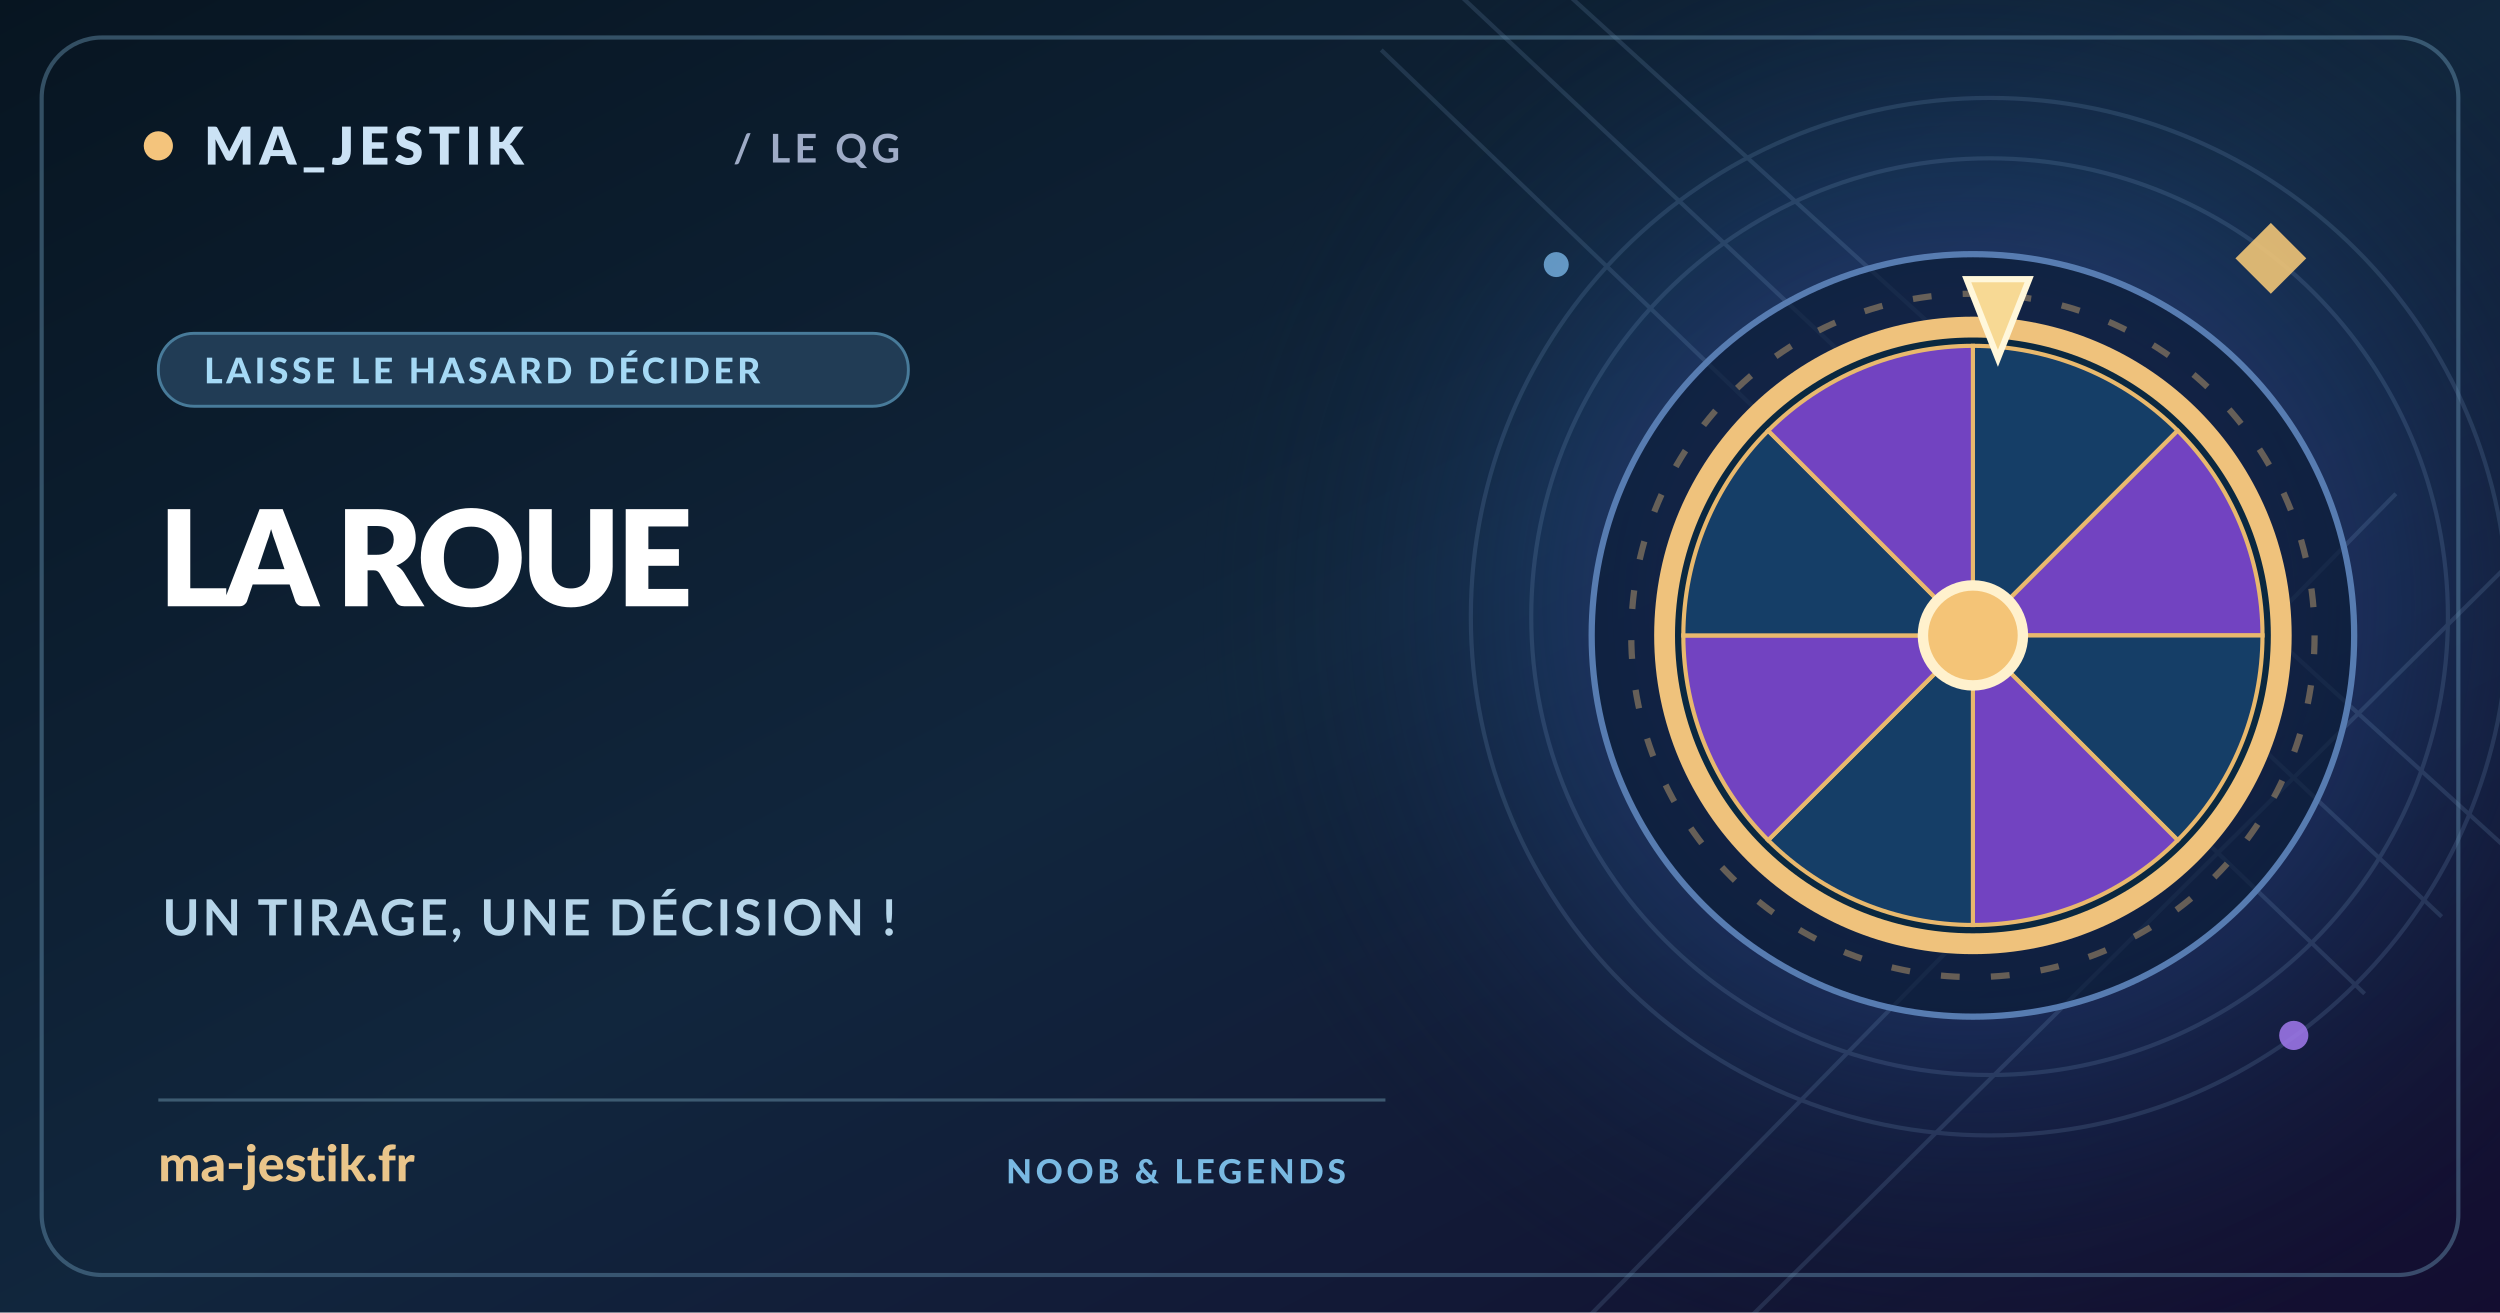
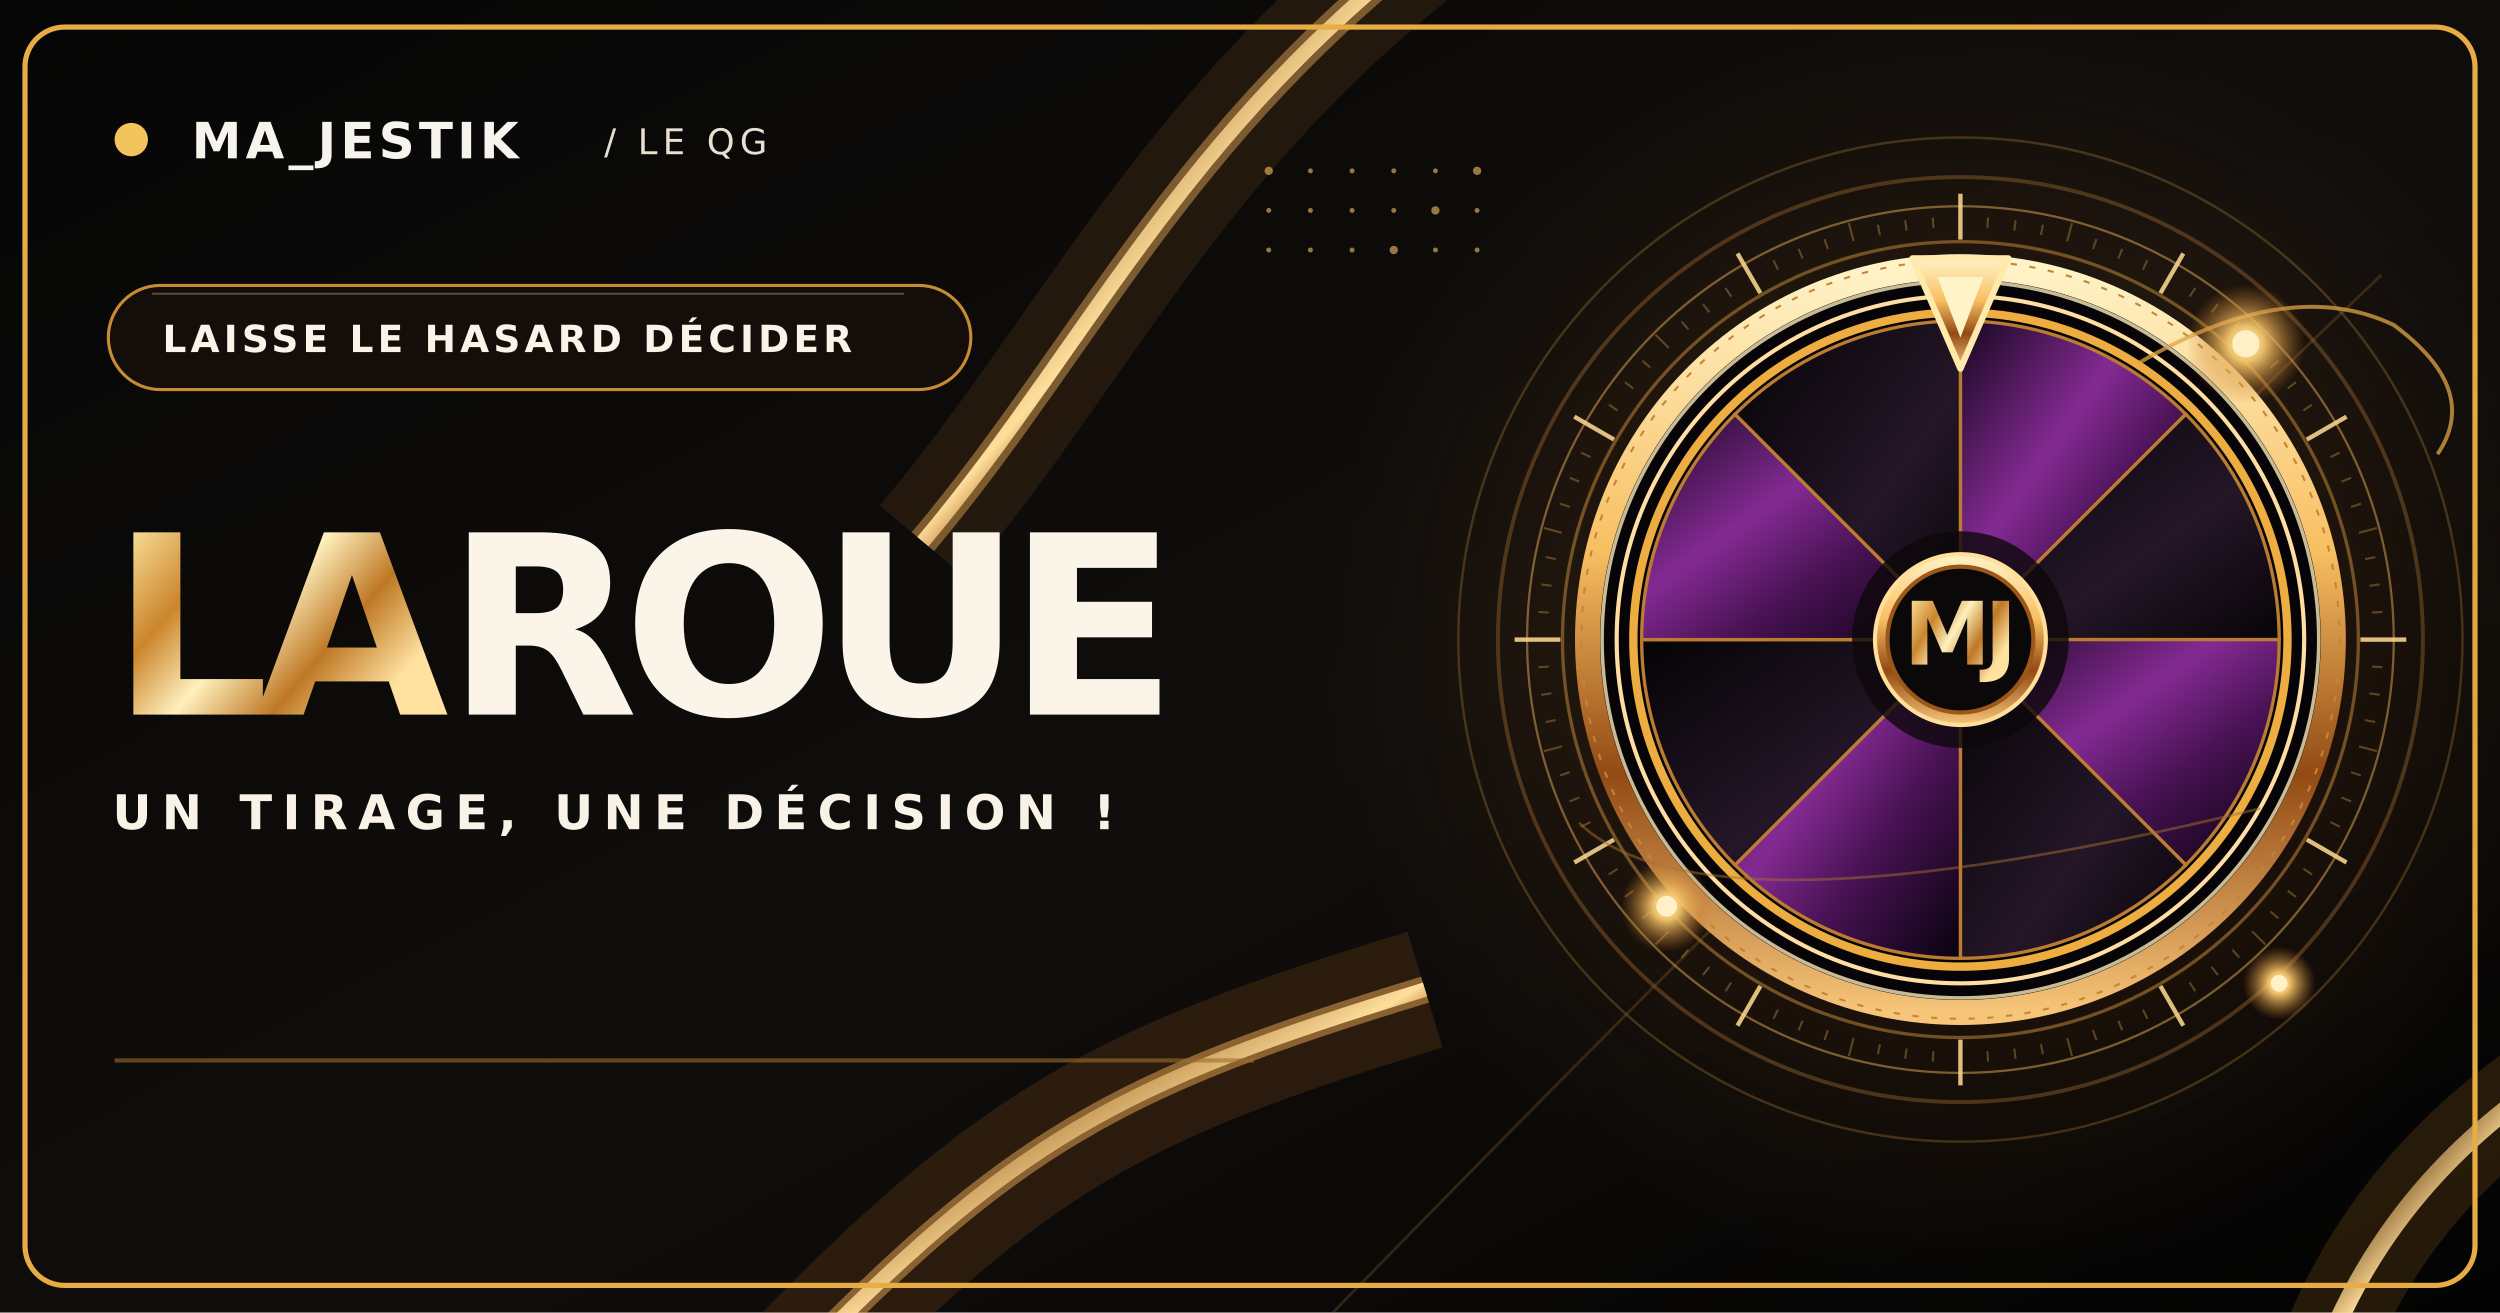
<svg xmlns="http://www.w3.org/2000/svg" width="1200" height="630" viewBox="0 0 1200 630">
  <defs>
    <linearGradient id="bg" x1="0" y1="0" x2="1" y2="1">
-       <stop stop-color="#071521" />
-       <stop offset=".51" stop-color="#11263d" />
-       <stop offset="1" stop-color="#130d30" />
+       <stop stop-color="#060606" />
+       <stop offset=".55" stop-color="#100e0c" />
+       <stop offset="1" stop-color="#030303" />
+     </linearGradient>
+     <linearGradient id="gold" x1="0" x2="1" y1="0" y2=".5">
+       <stop stop-color="#f7da93" />
+       <stop offset=".27" stop-color="#cb852c" />
+       <stop offset=".5" stop-color="#fff0bd" />
+       <stop offset=".75" stop-color="#be7825" />
+       <stop offset="1" stop-color="#ffe1a0" />
+     </linearGradient>
+     <linearGradient id="goldVert" x1="0" x2="0" y1="0" y2="1">
+       <stop stop-color="#fff3c8" />
+       <stop offset=".38" stop-color="#f8bf62" />
+       <stop offset=".68" stop-color="#934a14" />
+       <stop offset="1" stop-color="#f7c579" />
+     </linearGradient>
+     <linearGradient id="ribbon" x1="0" y1="0" x2="1" y2="1">
+       <stop stop-color="#1d0d02" stop-opacity="0" />
+       <stop offset=".26" stop-color="#c58436" stop-opacity=".26" />
+       <stop offset=".49" stop-color="#ffdf9c" stop-opacity="1" />
+       <stop offset=".55" stop-color="#b76b21" stop-opacity=".78" />
+       <stop offset="1" stop-color="#2a0f04" stop-opacity="0" />
+     </linearGradient>
+     <linearGradient id="violet" x1="0" y1="0" x2="1" y2="1">
+       <stop stop-color="#16071e" />
+       <stop offset=".4" stop-color="#842a93" />
+       <stop offset=".64" stop-color="#481253" />
+       <stop offset="1" stop-color="#07020d" />
+     </linearGradient>
+     <linearGradient id="blackSlice" x1="0" y1="0" x2="1" y2="1">
+       <stop stop-color="#050305" />
+       <stop offset=".6" stop-color="#241627" />
+       <stop offset="1" stop-color="#080408" />
    </linearGradient>
    <radialGradient id="halo">
-       <stop stop-color="#663bba" stop-opacity=".73" />
-       <stop offset=".55" stop-color="#244b8b" stop-opacity=".32" />
-       <stop offset="1" stop-color="#0d2131" stop-opacity="0" />
+       <stop stop-color="#ffbb61" stop-opacity=".28" />
+       <stop offset=".5" stop-color="#af5b1a" stop-opacity=".13" />
+       <stop offset="1" stop-color="#9c5216" stop-opacity="0" />
    </radialGradient>
-     <linearGradient id="stripe" x1="0" x2="1">
-       <stop stop-color="#a8dcff" stop-opacity=".85" />
-       <stop offset=".52" stop-color="#edc17c" />
-       <stop offset="1" stop-color="#8f73ed" stop-opacity=".75" />
-     </linearGradient>
-     <linearGradient id="fade" x1="0" x2="1">
-       <stop stop-color="#081522" stop-opacity=".9" />
-       <stop offset=".66" stop-color="#081522" stop-opacity=".35" />
-       <stop offset="1" stop-color="#081522" stop-opacity="0" />
-     </linearGradient>
+     <radialGradient id="spark">
+       <stop stop-color="#fffbdc" />
+       <stop offset=".3" stop-color="#f6c76d" stop-opacity=".95" />
+       <stop offset="1" stop-color="#bb7024" stop-opacity="0" />
+     </radialGradient>
  </defs>
  <rect width="1200" height="630" fill="url(#bg)" />
-   <circle cx="944" cy="291" r="371" fill="url(#halo)" />
-   <g opacity=".15" stroke="#91bde7" stroke-width="2" fill="none">
-     <path d="M684 -18L1172 440 M728 -25L1204 408 M663 24L1135 477 M740 655L1150 237 M790 682L1203 272" />
-     <circle cx="955" cy="296" r="220" />
-     <circle cx="955" cy="296" r="249" />
+   <path d="M711 -46C570 54 527 160 443 260" fill="none" stroke="#b36a21" stroke-width="54" opacity=".14" />
+   <path d="M711 -46C570 54 527 160 443 260" fill="none" stroke="#f5b75e" stroke-width="14" opacity=".42" />
+   <path d="M711 -46C570 54 527 160 443 260" fill="none" stroke="url(#ribbon)" stroke-width="7" />
+   <path d="M380 657C486 548 536 520 684 475" fill="none" stroke="#a35b1e" stroke-width="58" opacity=".2" />
+   <path d="M380 657C486 548 536 520 684 475" fill="none" stroke="#e9a954" stroke-width="13" opacity=".5" />
+   <path d="M380 657C486 548 536 520 684 475" fill="none" stroke="url(#ribbon)" stroke-width="7" />
+   <path d="M1116 649C1146 573 1199 532 1240 507" fill="none" stroke="#d98b29" stroke-width="45" opacity=".16" />
+   <path d="M1116 649C1146 573 1199 532 1240 507" fill="none" stroke="url(#ribbon)" stroke-width="9" />
+   <path d="M633 637 Q880 383 1143 132" stroke="#a8742f" stroke-opacity=".25" stroke-width="1.4" fill="none" />
+   <rect x="12" y="13" width="1176" height="604" rx="19" fill="none" stroke="#e7ac44" stroke-width="2.5" />
+   <circle cx="63" cy="67" r="8" fill="#f4c45c" />
+   <text x="92" y="76" fill="#f7f4ed" font-family="DejaVu Sans,Arial,sans-serif" font-size="24" font-weight="700" letter-spacing="2">MA_JESTIK</text>
+   <text x="290" y="74" fill="#e8dfd1" font-family="DejaVu Sans,Arial,sans-serif" font-size="17" letter-spacing="2.5">/ LE QG</text>
+   <rect x="52" y="137" rx="25" width="414" height="50" fill="#130e09" stroke="#c78b36" stroke-width="1.5" />
+   <path d="M73 141H434" stroke="#ffdf91" stroke-opacity=".3" stroke-width="1" />
+   <text x="78" y="169" fill="#f9f3e8" font-family="DejaVu Sans,Arial,sans-serif" font-size="18" font-weight="600" letter-spacing="2">LAISSE LE HASARD DÉCIDER</text>
+   <text x="53" y="343" fill="url(#gold)" font-family="DejaVu Sans,Arial,sans-serif" font-size="120" font-weight="900" letter-spacing="-7">LA</text>
+   <text x="214" y="343" fill="#fbf5e9" font-family="DejaVu Sans,Arial,sans-serif" font-size="120" font-weight="900" letter-spacing="-7.5">ROUE</text>
+   <text x="54" y="398" fill="#f8f2e7" font-family="DejaVu Sans,Arial,sans-serif" font-size="23" font-weight="600" letter-spacing="5">UN TIRAGE, UNE DÉCISION !</text>
+   <path d="M55 509H602" stroke="#9c6c2c" stroke-width="2" opacity=".6" />
+   <path d="M55 507H600" stroke="url(#ribbon)" stroke-width="1.5" />
+   <circle cx="942" cy="309" r="310" fill="url(#halo)" />
+   <g transform="translate(941 307)">
+     <circle r="241" fill="none" stroke="#bb883e" stroke-opacity=".3" stroke-width="1.2" />
+     <circle r="222" fill="none" stroke="#90612e" stroke-opacity=".46" stroke-width="1.9" />
+     <circle r="208" fill="none" stroke="#f1b95b" stroke-opacity=".46" stroke-width="1.1" />
+     <circle r="191" fill="none" stroke="#a37230" stroke-opacity=".65" stroke-width="1.6" />
+     <circle r="179" fill="#060406" stroke="url(#goldVert)" stroke-width="12" />
+     <circle r="165" fill="none" stroke="#ffdea3" stroke-width="2" />
+     <circle r="157" fill="#060506" stroke="#a26222" stroke-width="3" />
+     <path d="M0 0 L0.000 -153.000 A153 153 0 0 1 108.187 -108.187Z" fill="url(#violet)" stroke="#bb7b31" stroke-width="1.6" />
+     <path d="M0 0 L108.187 -108.187 A153 153 0 0 1 153.000 0.000Z" fill="url(#blackSlice)" stroke="#bb7b31" stroke-width="1.6" />
+     <path d="M0 0 L153.000 0.000 A153 153 0 0 1 108.187 108.187Z" fill="url(#violet)" stroke="#bb7b31" stroke-width="1.6" />
+     <path d="M0 0 L108.187 108.187 A153 153 0 0 1 0.000 153.000Z" fill="url(#blackSlice)" stroke="#bb7b31" stroke-width="1.6" />
+     <path d="M0 0 L0.000 153.000 A153 153 0 0 1 -108.187 108.187Z" fill="url(#violet)" stroke="#bb7b31" stroke-width="1.6" />
+     <path d="M0 0 L-108.187 108.187 A153 153 0 0 1 -153.000 0.000Z" fill="url(#blackSlice)" stroke="#bb7b31" stroke-width="1.6" />
+     <path d="M0 0 L-153.000 0.000 A153 153 0 0 1 -108.187 -108.187Z" fill="url(#violet)" stroke="#bb7b31" stroke-width="1.6" />
+     <path d="M0 0 L-108.187 -108.187 A153 153 0 0 1 -0.000 -153.000Z" fill="url(#blackSlice)" stroke="#bb7b31" stroke-width="1.6" />
+     <circle r="157" fill="none" stroke="#eead41" stroke-width="4" />
+     <circle r="172" fill="none" stroke="#fff0c0" stroke-opacity=".78" stroke-width="1.7" />
+     <circle r="182" fill="none" stroke="#c48536" stroke-width="1" stroke-dasharray="3 6" />
+     <path d="M0 -192V-214" transform="rotate(0)" fill="none" stroke="#fbd68e" stroke-width="2.1" opacity="0.88" />
+     <path d="M0 -198V-203" transform="rotate(3.75)" fill="none" stroke="#a87736" stroke-width="1" opacity="0.5" />
+     <path d="M0 -198V-203" transform="rotate(7.5)" fill="none" stroke="#a87736" stroke-width="1" opacity="0.5" />
+     <path d="M0 -198V-203" transform="rotate(11.25)" fill="none" stroke="#a87736" stroke-width="1" opacity="0.5" />
+     <path d="M0 -198V-207" transform="rotate(15)" fill="none" stroke="#a87736" stroke-width="1" opacity="0.5" />
+     <path d="M0 -198V-203" transform="rotate(18.75)" fill="none" stroke="#a87736" stroke-width="1" opacity="0.5" />
+     <path d="M0 -198V-203" transform="rotate(22.5)" fill="none" stroke="#a87736" stroke-width="1" opacity="0.5" />
+     <path d="M0 -198V-203" transform="rotate(26.25)" fill="none" stroke="#a87736" stroke-width="1" opacity="0.5" />
+     <path d="M0 -192V-214" transform="rotate(30)" fill="none" stroke="#fbd68e" stroke-width="2.1" opacity="0.88" />
+     <path d="M0 -198V-203" transform="rotate(33.75)" fill="none" stroke="#a87736" stroke-width="1" opacity="0.5" />
+     <path d="M0 -198V-203" transform="rotate(37.5)" fill="none" stroke="#a87736" stroke-width="1" opacity="0.5" />
+     <path d="M0 -198V-203" transform="rotate(41.25)" fill="none" stroke="#a87736" stroke-width="1" opacity="0.5" />
+     <path d="M0 -198V-207" transform="rotate(45)" fill="none" stroke="#a87736" stroke-width="1" opacity="0.5" />
+     <path d="M0 -198V-203" transform="rotate(48.75)" fill="none" stroke="#a87736" stroke-width="1" opacity="0.5" />
+     <path d="M0 -198V-203" transform="rotate(52.5)" fill="none" stroke="#a87736" stroke-width="1" opacity="0.5" />
+     <path d="M0 -198V-203" transform="rotate(56.25)" fill="none" stroke="#a87736" stroke-width="1" opacity="0.5" />
+     <path d="M0 -192V-214" transform="rotate(60)" fill="none" stroke="#fbd68e" stroke-width="2.1" opacity="0.88" />
+     <path d="M0 -198V-203" transform="rotate(63.75)" fill="none" stroke="#a87736" stroke-width="1" opacity="0.5" />
+     <path d="M0 -198V-203" transform="rotate(67.5)" fill="none" stroke="#a87736" stroke-width="1" opacity="0.5" />
+     <path d="M0 -198V-203" transform="rotate(71.25)" fill="none" stroke="#a87736" stroke-width="1" opacity="0.5" />
+     <path d="M0 -198V-207" transform="rotate(75)" fill="none" stroke="#a87736" stroke-width="1" opacity="0.5" />
+     <path d="M0 -198V-203" transform="rotate(78.75)" fill="none" stroke="#a87736" stroke-width="1" opacity="0.5" />
+     <path d="M0 -198V-203" transform="rotate(82.5)" fill="none" stroke="#a87736" stroke-width="1" opacity="0.5" />
+     <path d="M0 -198V-203" transform="rotate(86.25)" fill="none" stroke="#a87736" stroke-width="1" opacity="0.5" />
+     <path d="M0 -192V-214" transform="rotate(90)" fill="none" stroke="#fbd68e" stroke-width="2.1" opacity="0.88" />
+     <path d="M0 -198V-203" transform="rotate(93.75)" fill="none" stroke="#a87736" stroke-width="1" opacity="0.5" />
+     <path d="M0 -198V-203" transform="rotate(97.5)" fill="none" stroke="#a87736" stroke-width="1" opacity="0.5" />
+     <path d="M0 -198V-203" transform="rotate(101.25)" fill="none" stroke="#a87736" stroke-width="1" opacity="0.5" />
+     <path d="M0 -198V-207" transform="rotate(105)" fill="none" stroke="#a87736" stroke-width="1" opacity="0.5" />
+     <path d="M0 -198V-203" transform="rotate(108.75)" fill="none" stroke="#a87736" stroke-width="1" opacity="0.5" />
+     <path d="M0 -198V-203" transform="rotate(112.5)" fill="none" stroke="#a87736" stroke-width="1" opacity="0.5" />
+     <path d="M0 -198V-203" transform="rotate(116.25)" fill="none" stroke="#a87736" stroke-width="1" opacity="0.5" />
+     <path d="M0 -192V-214" transform="rotate(120)" fill="none" stroke="#fbd68e" stroke-width="2.1" opacity="0.88" />
+     <path d="M0 -198V-203" transform="rotate(123.75)" fill="none" stroke="#a87736" stroke-width="1" opacity="0.5" />
+     <path d="M0 -198V-203" transform="rotate(127.5)" fill="none" stroke="#a87736" stroke-width="1" opacity="0.5" />
+     <path d="M0 -198V-203" transform="rotate(131.25)" fill="none" stroke="#a87736" stroke-width="1" opacity="0.5" />
+     <path d="M0 -198V-207" transform="rotate(135)" fill="none" stroke="#a87736" stroke-width="1" opacity="0.5" />
+     <path d="M0 -198V-203" transform="rotate(138.75)" fill="none" stroke="#a87736" stroke-width="1" opacity="0.5" />
+     <path d="M0 -198V-203" transform="rotate(142.5)" fill="none" stroke="#a87736" stroke-width="1" opacity="0.5" />
+     <path d="M0 -198V-203" transform="rotate(146.25)" fill="none" stroke="#a87736" stroke-width="1" opacity="0.5" />
+     <path d="M0 -192V-214" transform="rotate(150)" fill="none" stroke="#fbd68e" stroke-width="2.1" opacity="0.88" />
+     <path d="M0 -198V-203" transform="rotate(153.75)" fill="none" stroke="#a87736" stroke-width="1" opacity="0.5" />
+     <path d="M0 -198V-203" transform="rotate(157.5)" fill="none" stroke="#a87736" stroke-width="1" opacity="0.5" />
+     <path d="M0 -198V-203" transform="rotate(161.25)" fill="none" stroke="#a87736" stroke-width="1" opacity="0.5" />
+     <path d="M0 -198V-207" transform="rotate(165)" fill="none" stroke="#a87736" stroke-width="1" opacity="0.5" />
+     <path d="M0 -198V-203" transform="rotate(168.75)" fill="none" stroke="#a87736" stroke-width="1" opacity="0.5" />
+     <path d="M0 -198V-203" transform="rotate(172.5)" fill="none" stroke="#a87736" stroke-width="1" opacity="0.5" />
+     <path d="M0 -198V-203" transform="rotate(176.25)" fill="none" stroke="#a87736" stroke-width="1" opacity="0.5" />
+     <path d="M0 -192V-214" transform="rotate(180)" fill="none" stroke="#fbd68e" stroke-width="2.1" opacity="0.88" />
+     <path d="M0 -198V-203" transform="rotate(183.75)" fill="none" stroke="#a87736" stroke-width="1" opacity="0.5" />
+     <path d="M0 -198V-203" transform="rotate(187.5)" fill="none" stroke="#a87736" stroke-width="1" opacity="0.5" />
+     <path d="M0 -198V-203" transform="rotate(191.25)" fill="none" stroke="#a87736" stroke-width="1" opacity="0.5" />
+     <path d="M0 -198V-207" transform="rotate(195)" fill="none" stroke="#a87736" stroke-width="1" opacity="0.5" />
+     <path d="M0 -198V-203" transform="rotate(198.75)" fill="none" stroke="#a87736" stroke-width="1" opacity="0.5" />
+     <path d="M0 -198V-203" transform="rotate(202.5)" fill="none" stroke="#a87736" stroke-width="1" opacity="0.5" />
+     <path d="M0 -198V-203" transform="rotate(206.25)" fill="none" stroke="#a87736" stroke-width="1" opacity="0.5" />
+     <path d="M0 -192V-214" transform="rotate(210)" fill="none" stroke="#fbd68e" stroke-width="2.1" opacity="0.88" />
+     <path d="M0 -198V-203" transform="rotate(213.75)" fill="none" stroke="#a87736" stroke-width="1" opacity="0.5" />
+     <path d="M0 -198V-203" transform="rotate(217.5)" fill="none" stroke="#a87736" stroke-width="1" opacity="0.5" />
+     <path d="M0 -198V-203" transform="rotate(221.25)" fill="none" stroke="#a87736" stroke-width="1" opacity="0.5" />
+     <path d="M0 -198V-207" transform="rotate(225)" fill="none" stroke="#a87736" stroke-width="1" opacity="0.5" />
+     <path d="M0 -198V-203" transform="rotate(228.75)" fill="none" stroke="#a87736" stroke-width="1" opacity="0.5" />
+     <path d="M0 -198V-203" transform="rotate(232.5)" fill="none" stroke="#a87736" stroke-width="1" opacity="0.5" />
+     <path d="M0 -198V-203" transform="rotate(236.25)" fill="none" stroke="#a87736" stroke-width="1" opacity="0.5" />
+     <path d="M0 -192V-214" transform="rotate(240)" fill="none" stroke="#fbd68e" stroke-width="2.1" opacity="0.88" />
+     <path d="M0 -198V-203" transform="rotate(243.75)" fill="none" stroke="#a87736" stroke-width="1" opacity="0.5" />
+     <path d="M0 -198V-203" transform="rotate(247.5)" fill="none" stroke="#a87736" stroke-width="1" opacity="0.5" />
+     <path d="M0 -198V-203" transform="rotate(251.25)" fill="none" stroke="#a87736" stroke-width="1" opacity="0.5" />
+     <path d="M0 -198V-207" transform="rotate(255)" fill="none" stroke="#a87736" stroke-width="1" opacity="0.5" />
+     <path d="M0 -198V-203" transform="rotate(258.75)" fill="none" stroke="#a87736" stroke-width="1" opacity="0.5" />
+     <path d="M0 -198V-203" transform="rotate(262.5)" fill="none" stroke="#a87736" stroke-width="1" opacity="0.5" />
+     <path d="M0 -198V-203" transform="rotate(266.25)" fill="none" stroke="#a87736" stroke-width="1" opacity="0.5" />
+     <path d="M0 -192V-214" transform="rotate(270)" fill="none" stroke="#fbd68e" stroke-width="2.1" opacity="0.88" />
+     <path d="M0 -198V-203" transform="rotate(273.75)" fill="none" stroke="#a87736" stroke-width="1" opacity="0.5" />
+     <path d="M0 -198V-203" transform="rotate(277.5)" fill="none" stroke="#a87736" stroke-width="1" opacity="0.5" />
+     <path d="M0 -198V-203" transform="rotate(281.25)" fill="none" stroke="#a87736" stroke-width="1" opacity="0.5" />
+     <path d="M0 -198V-207" transform="rotate(285)" fill="none" stroke="#a87736" stroke-width="1" opacity="0.5" />
+     <path d="M0 -198V-203" transform="rotate(288.75)" fill="none" stroke="#a87736" stroke-width="1" opacity="0.5" />
+     <path d="M0 -198V-203" transform="rotate(292.5)" fill="none" stroke="#a87736" stroke-width="1" opacity="0.5" />
+     <path d="M0 -198V-203" transform="rotate(296.25)" fill="none" stroke="#a87736" stroke-width="1" opacity="0.5" />
+     <path d="M0 -192V-214" transform="rotate(300)" fill="none" stroke="#fbd68e" stroke-width="2.1" opacity="0.88" />
+     <path d="M0 -198V-203" transform="rotate(303.75)" fill="none" stroke="#a87736" stroke-width="1" opacity="0.5" />
+     <path d="M0 -198V-203" transform="rotate(307.5)" fill="none" stroke="#a87736" stroke-width="1" opacity="0.5" />
+     <path d="M0 -198V-203" transform="rotate(311.25)" fill="none" stroke="#a87736" stroke-width="1" opacity="0.5" />
+     <path d="M0 -198V-207" transform="rotate(315)" fill="none" stroke="#a87736" stroke-width="1" opacity="0.5" />
+     <path d="M0 -198V-203" transform="rotate(318.75)" fill="none" stroke="#a87736" stroke-width="1" opacity="0.5" />
+     <path d="M0 -198V-203" transform="rotate(322.5)" fill="none" stroke="#a87736" stroke-width="1" opacity="0.5" />
+     <path d="M0 -198V-203" transform="rotate(326.25)" fill="none" stroke="#a87736" stroke-width="1" opacity="0.5" />
+     <path d="M0 -192V-214" transform="rotate(330)" fill="none" stroke="#fbd68e" stroke-width="2.1" opacity="0.88" />
+     <path d="M0 -198V-203" transform="rotate(333.75)" fill="none" stroke="#a87736" stroke-width="1" opacity="0.5" />
+     <path d="M0 -198V-203" transform="rotate(337.5)" fill="none" stroke="#a87736" stroke-width="1" opacity="0.5" />
+     <path d="M0 -198V-203" transform="rotate(341.25)" fill="none" stroke="#a87736" stroke-width="1" opacity="0.5" />
+     <path d="M0 -198V-207" transform="rotate(345)" fill="none" stroke="#a87736" stroke-width="1" opacity="0.5" />
+     <path d="M0 -198V-203" transform="rotate(348.75)" fill="none" stroke="#a87736" stroke-width="1" opacity="0.5" />
+     <path d="M0 -198V-203" transform="rotate(352.5)" fill="none" stroke="#a87736" stroke-width="1" opacity="0.5" />
+     <path d="M0 -198V-203" transform="rotate(356.25)" fill="none" stroke="#a87736" stroke-width="1" opacity="0.5" />
+     <circle r="52" fill="#0c080b" opacity=".8" />
+     <circle r="41" fill="url(#goldVert)" stroke="#ffdf9a" stroke-width="2" />
+     <circle r="35" fill="#0b080a" stroke="#9b5819" stroke-width="2" />
+     <text x="0" y="12" text-anchor="middle" font-family="DejaVu Sans,Arial,sans-serif" font-size="42" font-weight="900" letter-spacing="-3" fill="url(#gold)">MJ</text>
+     <path d="M-23 -183L23 -183L0 -130Z" fill="url(#goldVert)" stroke="#ffe9ab" stroke-width="3" stroke-linejoin="round" />
+     <path d="M-11 -174L11 -174L0 -145Z" fill="#fff3c8" />
  </g>
-   <path d="M20 104H583" stroke="url(#stripe)" stroke-width="4" stroke-linecap="round" />
-   <rect x="20" y="18" width="1160" height="594" rx="29" fill="none" stroke="#6b9bb8" stroke-opacity=".43" stroke-width="2" />
-   <circle cx="76" cy="70" r="7" fill="#f4c47c" />
-   <text x="98" y="79" fill="#cbe2f5" font-family="Lato,DejaVu Sans,sans-serif" font-size="25" font-weight="900" letter-spacing="2.5">MA_JESTIK</text>
-   <text x="352" y="78" fill="#9eabc6" font-family="Lato,DejaVu Sans,sans-serif" font-size="19" font-weight="700" letter-spacing="2">/ LE QG</text>
-   <rect x="76" y="160" rx="17" width="360" height="35" fill="#213c55" stroke="#487b9a" stroke-width="1.4" />
-   <text x="98" y="184" fill="#a5d9f5" font-family="Lato,DejaVu Sans,sans-serif" font-size="17" font-weight="800" letter-spacing="1.7">LAISSE LE HASARD DÉCIDER</text>
-   <text x="76" y="291" font-family="Lato,DejaVu Sans,sans-serif" font-weight="900" font-size="64" letter-spacing="-2.2" fill="#ffffff">LA ROUE</text>
-   <text x="78" y="449" font-family="Lato,DejaVu Sans,sans-serif" font-size="24" font-weight="700" letter-spacing="1.4" fill="#b6d5e9">UN TIRAGE, UNE DÉCISION !</text>
-   <path d="M76 528H665" stroke="#517389" stroke-opacity=".7" stroke-width="1.5" />
-   <text x="76" y="567" font-family="Lato,DejaVu Sans,sans-serif" font-size="24" font-weight="800" fill="#eac58a">ma-jestik.fr</text>
-   <text x="646" y="568" text-anchor="end" font-family="Lato,DejaVu Sans,sans-serif" font-size="16" font-weight="800" letter-spacing="1.8" fill="#79b9e2">NOOB &amp; LEGENDS</text>
-   <g transform="translate(947 305)">
-     <circle r="183" fill="#0a1b33" fill-opacity=".65" stroke="#577cb1" stroke-width="3" />
-     <circle r="164" fill="none" stroke="#e6bb79" stroke-opacity=".4" stroke-dasharray="9 15" stroke-width="3" />
-     <circle r="148" fill="#0a2840" stroke="#efc27c" stroke-width="10" />
-     <path d="M0 0L0.00 -139.00 A139 139 0 0 1 98.29 -98.29Z" fill="#153e67" stroke="#e9b96d" stroke-width="2" />
-     <path d="M0 0L98.29 -98.29 A139 139 0 0 1 139.00 0.00Z" fill="#7243c1" stroke="#e9b96d" stroke-width="2" />
-     <path d="M0 0L139.00 0.00 A139 139 0 0 1 98.29 98.29Z" fill="#153e67" stroke="#e9b96d" stroke-width="2" />
-     <path d="M0 0L98.29 98.29 A139 139 0 0 1 0.00 139.00Z" fill="#7243c1" stroke="#e9b96d" stroke-width="2" />
-     <path d="M0 0L0.00 139.00 A139 139 0 0 1 -98.29 98.29Z" fill="#153e67" stroke="#e9b96d" stroke-width="2" />
-     <path d="M0 0L-98.29 98.29 A139 139 0 0 1 -139.00 0.00Z" fill="#7243c1" stroke="#e9b96d" stroke-width="2" />
-     <path d="M0 0L-139.00 0.00 A139 139 0 0 1 -98.29 -98.29Z" fill="#153e67" stroke="#e9b96d" stroke-width="2" />
-     <path d="M0 0L-98.29 -98.29 A139 139 0 0 1 -0.00 -139.00Z" fill="#7243c1" stroke="#e9b96d" stroke-width="2" />
-     <circle r="24" fill="#f4c477" stroke="#fff1cd" stroke-width="5" />
-     <path d="M-3 -171 L27 -171 L12 -133Z" fill="#f7d994" stroke="#fff7db" stroke-width="3" />
-   </g>
-   <path d="M1090 107L1107 124L1090 141L1073 124Z" fill="#efc477" opacity=".9" />
-   <circle cx="1101" cy="497" r="7" fill="#a179ed" opacity=".85" />
-   <circle cx="747" cy="127" r="6" fill="#86c6fa" opacity=".7" />
+   <path d="M1027 174 Q1099 132 1149 156Q1191 187 1170 218" fill="none" stroke="#dda444" stroke-width="1.9" opacity=".75" />
+   <path d="M758 395 Q818 453 1085 388" fill="none" stroke="#a26e30" stroke-width="1.3" opacity=".5" />
+   <circle cx="1078" cy="165" r="28.6" fill="url(#spark)" />
+   <circle cx="1078" cy="165" r="6.5" fill="#fff1c5" />
+   <circle cx="800" cy="435" r="22" fill="url(#spark)" />
+   <circle cx="800" cy="435" r="5" fill="#fff1c5" />
+   <circle cx="1094" cy="472" r="17.6" fill="url(#spark)" />
+   <circle cx="1094" cy="472" r="4" fill="#fff1c5" />
+   <circle cx="609" cy="82" r="2" opacity=".62" fill="#efb95c" />
+   <circle cx="629" cy="82" r="1.2" opacity=".62" fill="#efb95c" />
+   <circle cx="649" cy="82" r="1.2" opacity=".62" fill="#efb95c" />
+   <circle cx="669" cy="82" r="1.2" opacity=".62" fill="#efb95c" />
+   <circle cx="689" cy="82" r="1.2" opacity=".62" fill="#efb95c" />
+   <circle cx="709" cy="82" r="2" opacity=".62" fill="#efb95c" />
+   <circle cx="609" cy="101" r="1.2" opacity=".62" fill="#efb95c" />
+   <circle cx="629" cy="101" r="1.2" opacity=".62" fill="#efb95c" />
+   <circle cx="649" cy="101" r="1.2" opacity=".62" fill="#efb95c" />
+   <circle cx="669" cy="101" r="1.2" opacity=".62" fill="#efb95c" />
+   <circle cx="689" cy="101" r="2" opacity=".62" fill="#efb95c" />
+   <circle cx="709" cy="101" r="1.2" opacity=".62" fill="#efb95c" />
+   <circle cx="609" cy="120" r="1.2" opacity=".62" fill="#efb95c" />
+   <circle cx="629" cy="120" r="1.2" opacity=".62" fill="#efb95c" />
+   <circle cx="649" cy="120" r="1.2" opacity=".62" fill="#efb95c" />
+   <circle cx="669" cy="120" r="2" opacity=".62" fill="#efb95c" />
+   <circle cx="689" cy="120" r="1.2" opacity=".62" fill="#efb95c" />
+   <circle cx="709" cy="120" r="1.2" opacity=".62" fill="#efb95c" />
</svg>
